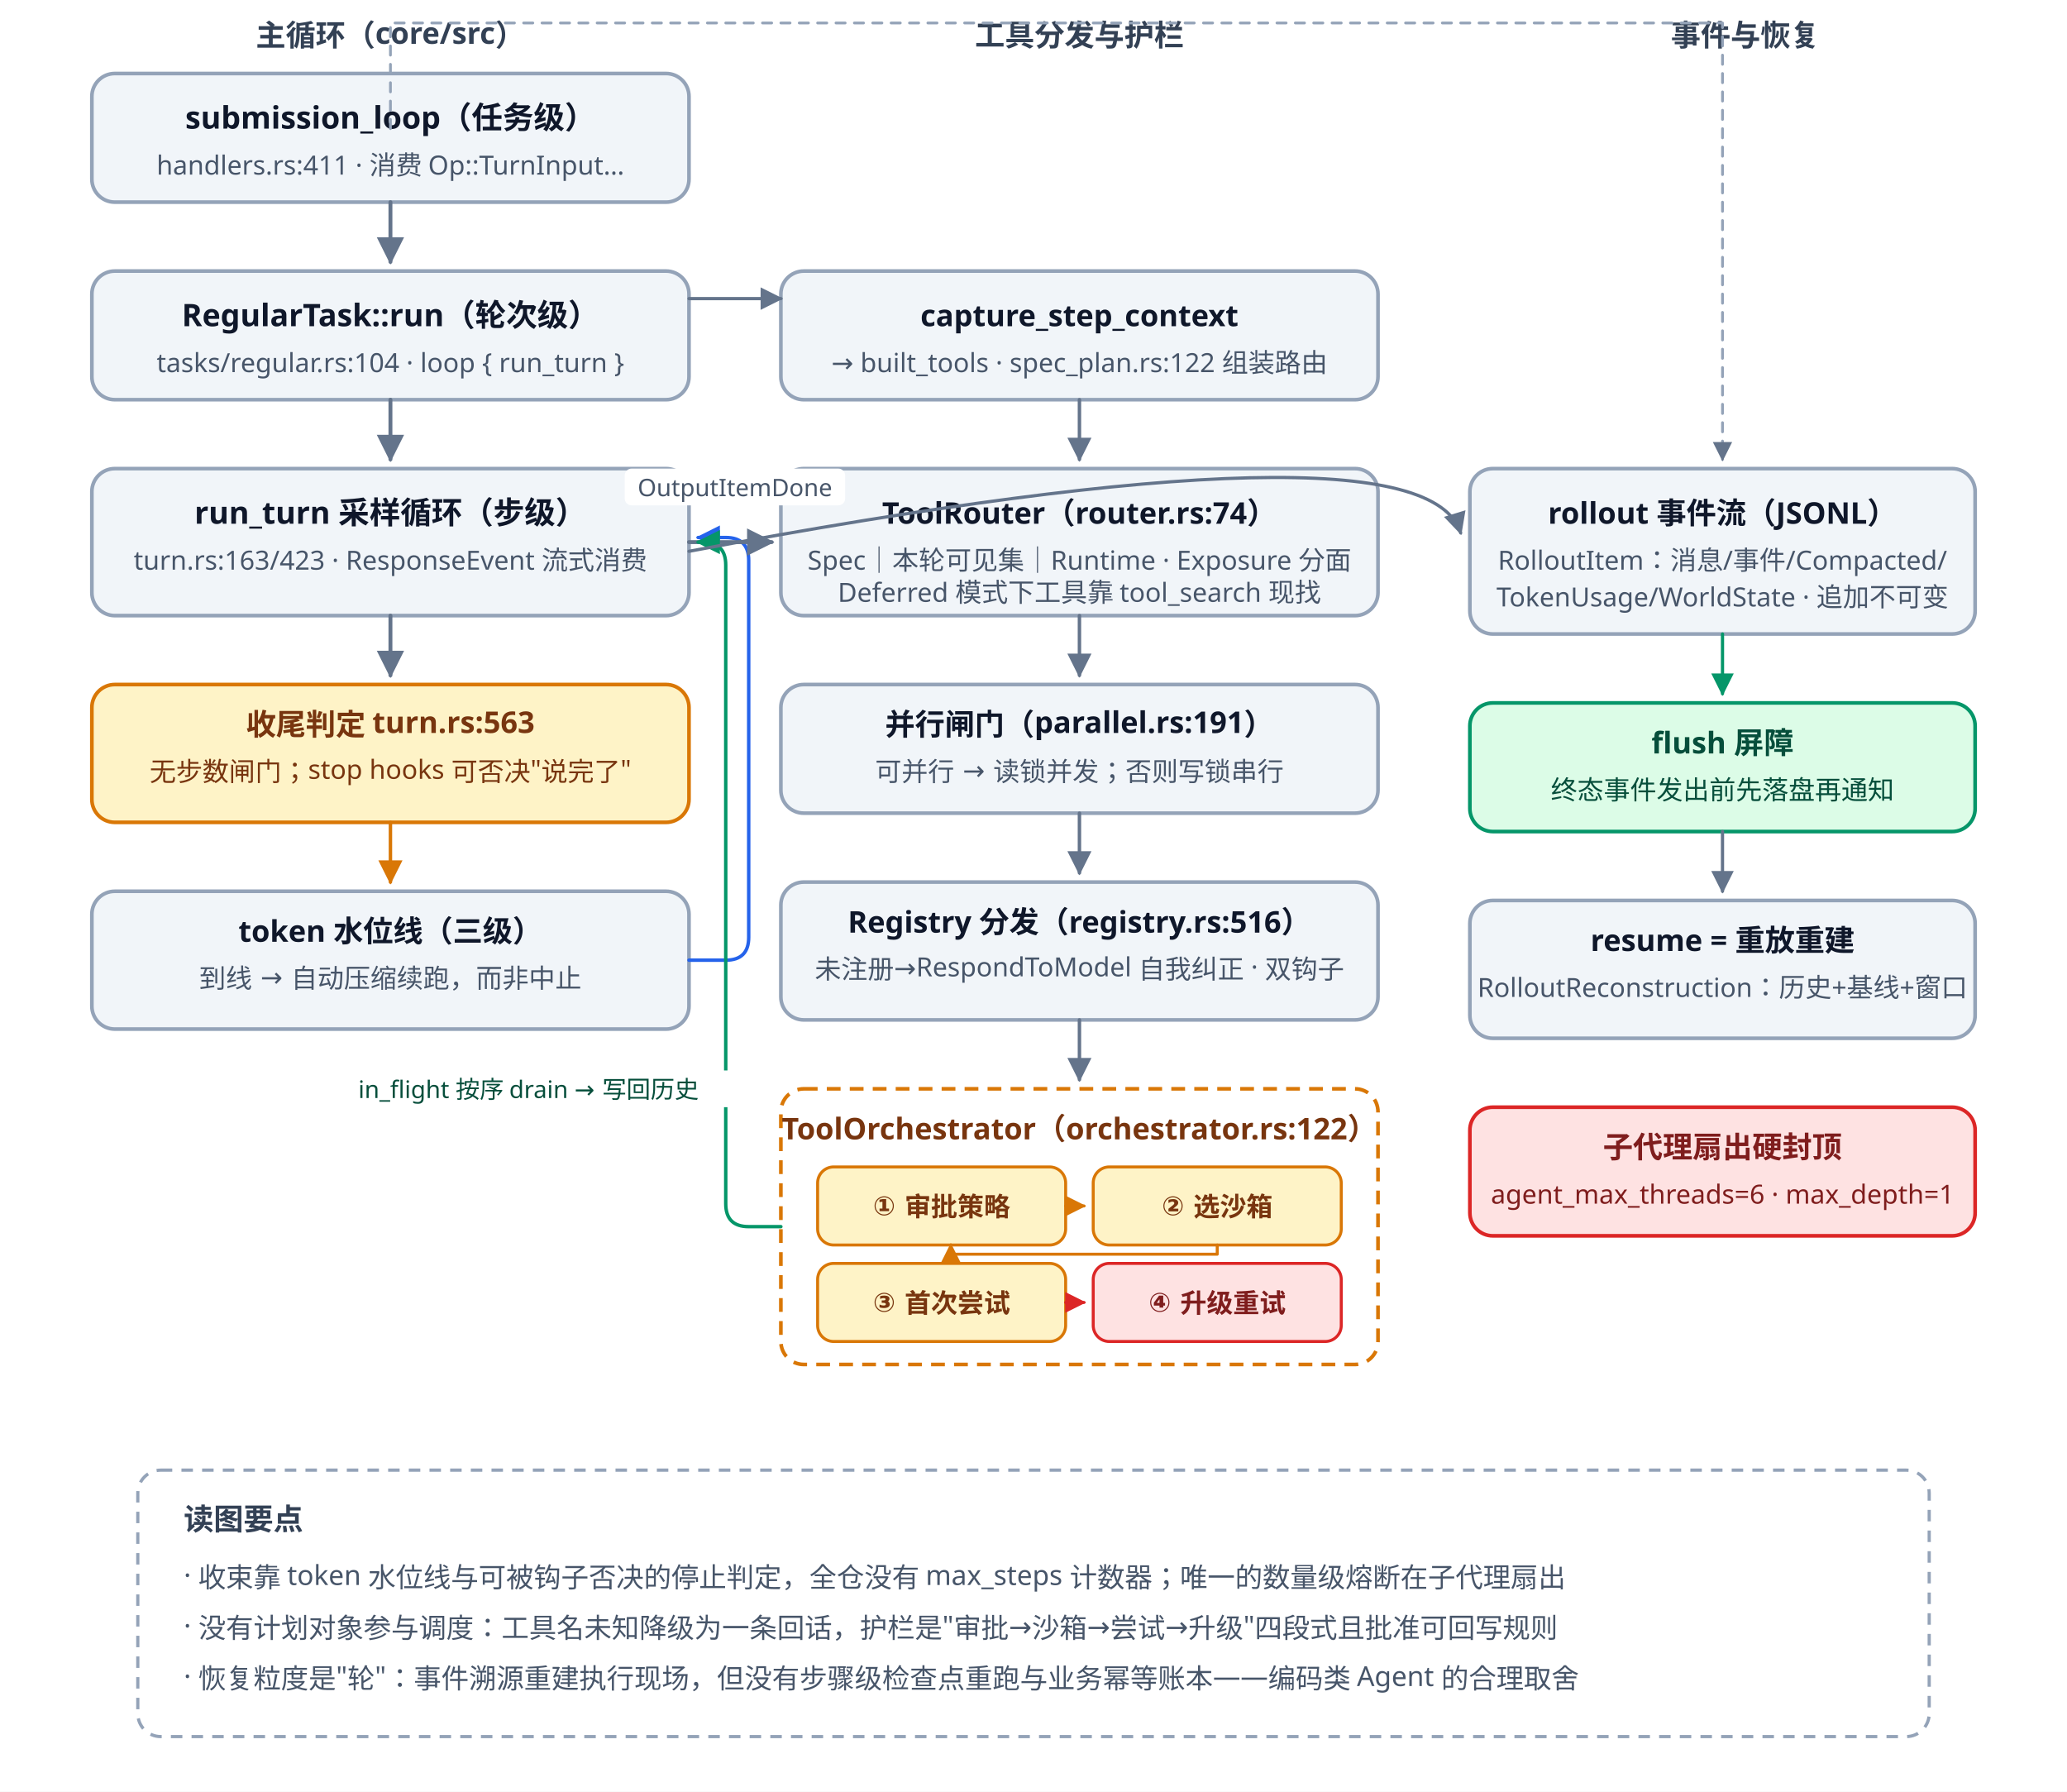
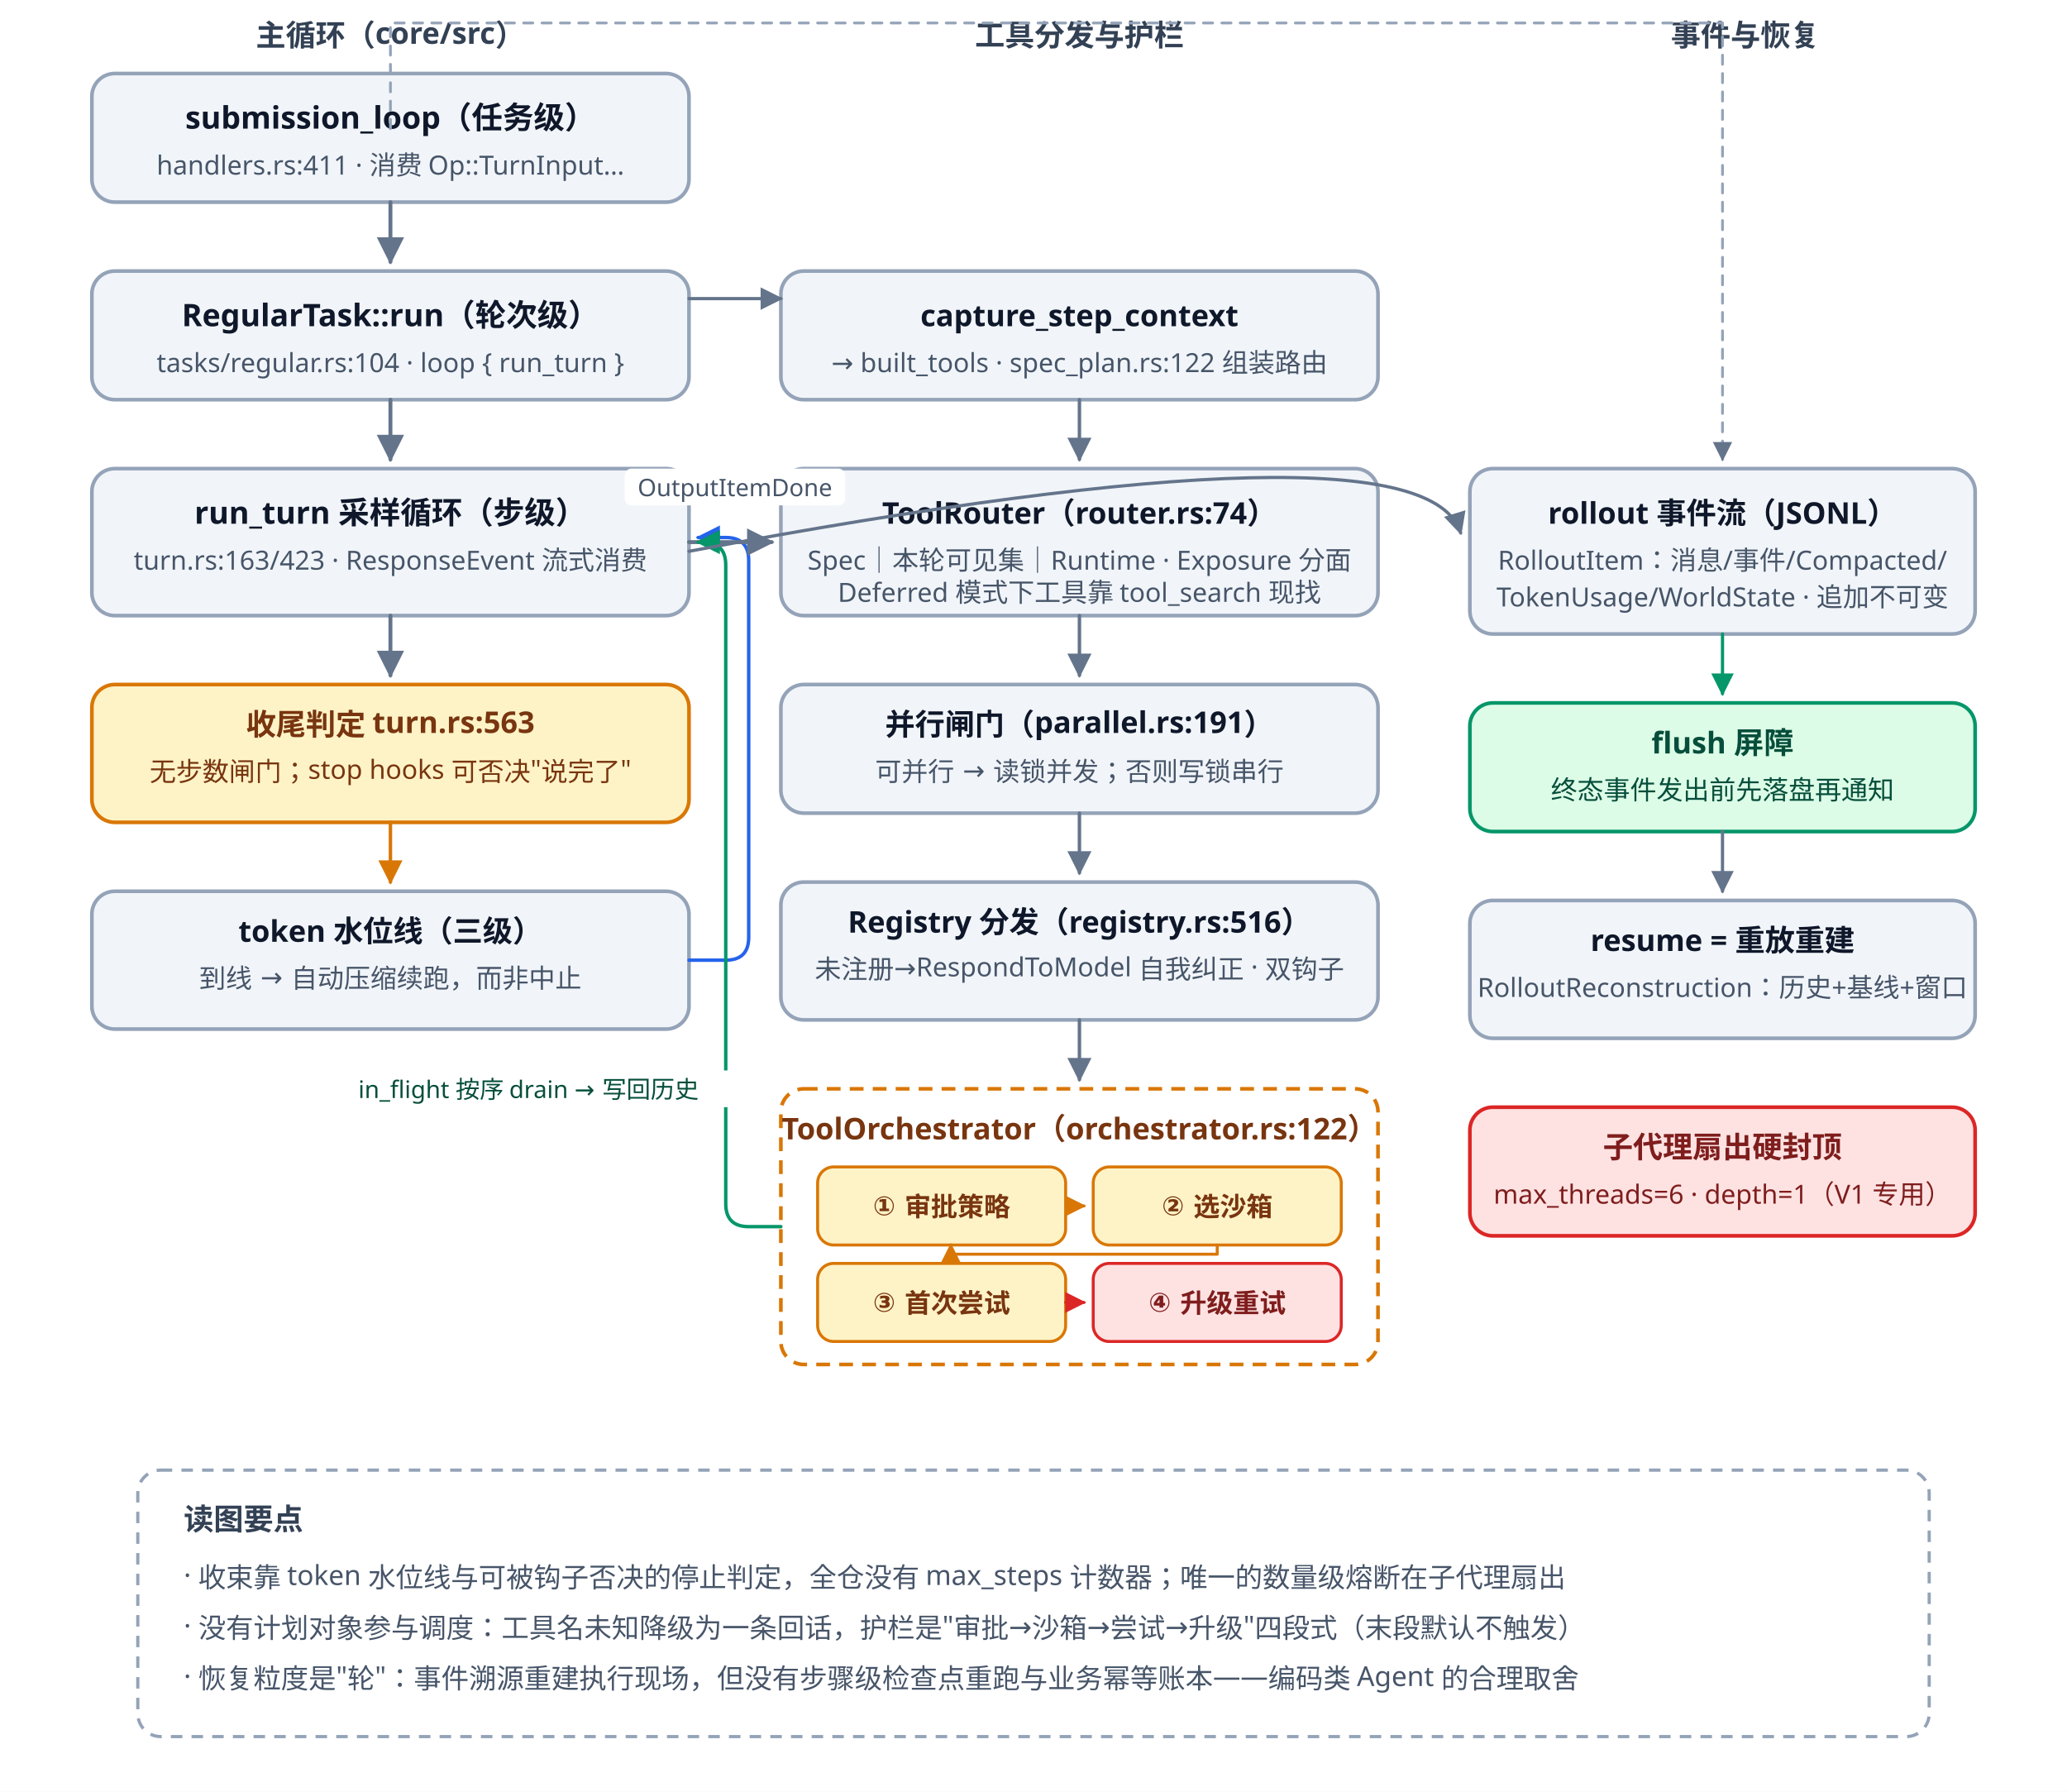
<svg xmlns="http://www.w3.org/2000/svg" width="900" height="780" viewBox="0 0 900 780" role="img" aria-label="Codex 执行核心调用链：三层循环、工具分发与护栏编排">
  <defs>
    <marker id="arrow-neutral" viewBox="0 0 10 10" refX="9" refY="5" markerWidth="7" markerHeight="7" orient="auto-start-reverse">
      <path d="M0,0 L10,5 L0,10 z" fill="#64748B" />
    </marker>
    <marker id="arrow-primary" viewBox="0 0 10 10" refX="9" refY="5" markerWidth="7" markerHeight="7" orient="auto-start-reverse">
      <path d="M0,0 L10,5 L0,10 z" fill="#2563EB" />
    </marker>
    <marker id="arrow-decision" viewBox="0 0 10 10" refX="9" refY="5" markerWidth="7" markerHeight="7" orient="auto-start-reverse">
      <path d="M0,0 L10,5 L0,10 z" fill="#D97706" />
    </marker>
    <marker id="arrow-success" viewBox="0 0 10 10" refX="9" refY="5" markerWidth="7" markerHeight="7" orient="auto-start-reverse">
      <path d="M0,0 L10,5 L0,10 z" fill="#059669" />
    </marker>
    <marker id="arrow-danger" viewBox="0 0 10 10" refX="9" refY="5" markerWidth="7" markerHeight="7" orient="auto-start-reverse">
      <path d="M0,0 L10,5 L0,10 z" fill="#DC2626" />
    </marker>
  </defs>
  <rect x="0" y="0" width="900" height="780" fill="#FFFFFF" />
  <text x="170" y="20" font-family="'PingFang SC','Microsoft YaHei','Hiragino Sans GB',ui-sans-serif,sans-serif" font-size="13" font-weight="600" fill="#334155" text-anchor="middle">主循环（core/src）</text>
  <text x="470" y="20" font-family="'PingFang SC','Microsoft YaHei','Hiragino Sans GB',ui-sans-serif,sans-serif" font-size="13" font-weight="600" fill="#334155" text-anchor="middle">工具分发与护栏</text>
  <text x="760" y="20" font-family="'PingFang SC','Microsoft YaHei','Hiragino Sans GB',ui-sans-serif,sans-serif" font-size="13" font-weight="600" fill="#334155" text-anchor="middle">事件与恢复</text>
  <rect x="40" y="32" width="260" height="56" rx="10" fill="#F1F5F9" stroke="#94A3B8" stroke-width="1.6" />
  <text x="170" y="56" font-family="'PingFang SC','Microsoft YaHei','Hiragino Sans GB',ui-sans-serif,sans-serif" font-size="13.5" font-weight="600" fill="#0F172A" text-anchor="middle">submission_loop（任务级）</text>
  <text x="170" y="76" font-family="'PingFang SC','Microsoft YaHei','Hiragino Sans GB',ui-sans-serif,sans-serif" font-size="11.5" fill="#475569" text-anchor="middle">handlers.rs:411 · 消费 Op::TurnInput…</text>
  <rect x="40" y="118" width="260" height="56" rx="10" fill="#F1F5F9" stroke="#94A3B8" stroke-width="1.6" />
  <text x="170" y="142" font-family="'PingFang SC','Microsoft YaHei','Hiragino Sans GB',ui-sans-serif,sans-serif" font-size="13.5" font-weight="600" fill="#0F172A" text-anchor="middle">RegularTask::run（轮次级）</text>
  <text x="170" y="162" font-family="'PingFang SC','Microsoft YaHei','Hiragino Sans GB',ui-sans-serif,sans-serif" font-size="11.5" fill="#475569" text-anchor="middle">tasks/regular.rs:104 · loop { run_turn }</text>
  <rect x="40" y="204" width="260" height="64" rx="10" fill="#F1F5F9" stroke="#94A3B8" stroke-width="1.6" />
  <text x="170" y="228" font-family="'PingFang SC','Microsoft YaHei','Hiragino Sans GB',ui-sans-serif,sans-serif" font-size="13.5" font-weight="600" fill="#0F172A" text-anchor="middle">run_turn 采样循环（步级）</text>
  <text x="170" y="248" font-family="'PingFang SC','Microsoft YaHei','Hiragino Sans GB',ui-sans-serif,sans-serif" font-size="11.5" fill="#475569" text-anchor="middle">turn.rs:163/423 · ResponseEvent 流式消费</text>
  <rect x="40" y="298" width="260" height="60" rx="10" fill="#FEF3C7" stroke="#D97706" stroke-width="1.6" />
  <text x="170" y="320" font-family="'PingFang SC','Microsoft YaHei','Hiragino Sans GB',ui-sans-serif,sans-serif" font-size="13" font-weight="600" fill="#78350F" text-anchor="middle">收尾判定 turn.rs:563</text>
  <text x="170" y="340" font-family="'PingFang SC','Microsoft YaHei','Hiragino Sans GB',ui-sans-serif,sans-serif" font-size="11.5" fill="#78350F" text-anchor="middle">无步数闸门；stop hooks 可否决"说完了"</text>
  <rect x="40" y="388" width="260" height="60" rx="10" fill="#F1F5F9" stroke="#94A3B8" stroke-width="1.6" />
  <text x="170" y="410" font-family="'PingFang SC','Microsoft YaHei','Hiragino Sans GB',ui-sans-serif,sans-serif" font-size="13" font-weight="600" fill="#0F172A" text-anchor="middle">token 水位线（三级）</text>
  <text x="170" y="430" font-family="'PingFang SC','Microsoft YaHei','Hiragino Sans GB',ui-sans-serif,sans-serif" font-size="11.5" fill="#475569" text-anchor="middle">到线 → 自动压缩续跑，而非中止</text>
  <path d="M170,88 L170,114" fill="none" stroke-linecap="round" stroke-linejoin="round" stroke="#64748B" stroke-width="1.7" marker-end="url(#arrow-neutral)" />
  <path d="M170,174 L170,200" fill="none" stroke-linecap="round" stroke-linejoin="round" stroke="#64748B" stroke-width="1.7" marker-end="url(#arrow-neutral)" />
  <path d="M170,268 L170,294" fill="none" stroke-linecap="round" stroke-linejoin="round" stroke="#64748B" stroke-width="1.7" marker-end="url(#arrow-neutral)" />
  <path d="M170,358 L170,384" fill="none" stroke-linecap="round" stroke-linejoin="round" stroke="#D97706" stroke-width="1.5" marker-end="url(#arrow-decision)" />
  <path d="M300,418 L316,418 Q326,418 326,408 L326,244 Q326,234 316,234 L304,234" fill="none" stroke-linecap="round" stroke-linejoin="round" stroke="#2563EB" stroke-width="1.5" marker-end="url(#arrow-primary)" />
  <rect x="340" y="118" width="260" height="56" rx="10" fill="#F1F5F9" stroke="#94A3B8" stroke-width="1.6" />
  <text x="470" y="142" font-family="'PingFang SC','Microsoft YaHei','Hiragino Sans GB',ui-sans-serif,sans-serif" font-size="13" font-weight="600" fill="#0F172A" text-anchor="middle">capture_step_context</text>
  <text x="470" y="162" font-family="'PingFang SC','Microsoft YaHei','Hiragino Sans GB',ui-sans-serif,sans-serif" font-size="11.5" fill="#475569" text-anchor="middle">→ built_tools · spec_plan.rs:122 组装路由</text>
  <rect x="340" y="204" width="260" height="64" rx="10" fill="#F1F5F9" stroke="#94A3B8" stroke-width="1.6" />
  <text x="470" y="228" font-family="'PingFang SC','Microsoft YaHei','Hiragino Sans GB',ui-sans-serif,sans-serif" font-size="13" font-weight="600" fill="#0F172A" text-anchor="middle">ToolRouter（router.rs:74）</text>
  <text x="470" y="248" font-family="'PingFang SC','Microsoft YaHei','Hiragino Sans GB',ui-sans-serif,sans-serif" font-size="11.5" fill="#475569" text-anchor="middle">Spec｜本轮可见集｜Runtime · Exposure 分面</text>
  <text x="470" y="262" font-family="'PingFang SC','Microsoft YaHei','Hiragino Sans GB',ui-sans-serif,sans-serif" font-size="11.5" fill="#475569" text-anchor="middle">Deferred 模式下工具靠 tool_search 现找</text>
  <rect x="340" y="298" width="260" height="56" rx="10" fill="#F1F5F9" stroke="#94A3B8" stroke-width="1.6" />
  <text x="470" y="320" font-family="'PingFang SC','Microsoft YaHei','Hiragino Sans GB',ui-sans-serif,sans-serif" font-size="13" font-weight="600" fill="#0F172A" text-anchor="middle">并行闸门（parallel.rs:191）</text>
  <text x="470" y="340" font-family="'PingFang SC','Microsoft YaHei','Hiragino Sans GB',ui-sans-serif,sans-serif" font-size="11.5" fill="#475569" text-anchor="middle">可并行 → 读锁并发；否则写锁串行</text>
  <rect x="340" y="384" width="260" height="60" rx="10" fill="#F1F5F9" stroke="#94A3B8" stroke-width="1.6" />
  <text x="470" y="406" font-family="'PingFang SC','Microsoft YaHei','Hiragino Sans GB',ui-sans-serif,sans-serif" font-size="13" font-weight="600" fill="#0F172A" text-anchor="middle">Registry 分发（registry.rs:516）</text>
  <text x="470" y="426" font-family="'PingFang SC','Microsoft YaHei','Hiragino Sans GB',ui-sans-serif,sans-serif" font-size="11.5" fill="#475569" text-anchor="middle">未注册→RespondToModel 自我纠正 · 双钩子</text>
  <rect x="340" y="474" width="260" height="120" rx="10" fill="#FFFFFF" stroke="#D97706" stroke-width="1.6" stroke-dasharray="6 4" />
  <text x="470" y="496" font-family="'PingFang SC','Microsoft YaHei','Hiragino Sans GB',ui-sans-serif,sans-serif" font-size="13" font-weight="600" fill="#78350F" text-anchor="middle">ToolOrchestrator（orchestrator.rs:122）</text>
  <rect x="356" y="508" width="108" height="34" rx="7" fill="#FEF3C7" stroke="#D97706" stroke-width="1.3" />
  <text x="410" y="529" font-family="'PingFang SC','Microsoft YaHei','Hiragino Sans GB',ui-sans-serif,sans-serif" font-size="11.5" font-weight="600" fill="#78350F" text-anchor="middle">① 审批策略</text>
  <rect x="476" y="508" width="108" height="34" rx="7" fill="#FEF3C7" stroke="#D97706" stroke-width="1.3" />
  <text x="530" y="529" font-family="'PingFang SC','Microsoft YaHei','Hiragino Sans GB',ui-sans-serif,sans-serif" font-size="11.5" font-weight="600" fill="#78350F" text-anchor="middle">② 选沙箱</text>
  <rect x="356" y="550" width="108" height="34" rx="7" fill="#FEF3C7" stroke="#D97706" stroke-width="1.3" />
  <text x="410" y="571" font-family="'PingFang SC','Microsoft YaHei','Hiragino Sans GB',ui-sans-serif,sans-serif" font-size="11.5" font-weight="600" fill="#78350F" text-anchor="middle">③ 首次尝试</text>
  <rect x="476" y="550" width="108" height="34" rx="7" fill="#FEE2E2" stroke="#DC2626" stroke-width="1.3" />
  <text x="530" y="571" font-family="'PingFang SC','Microsoft YaHei','Hiragino Sans GB',ui-sans-serif,sans-serif" font-size="11.5" font-weight="600" fill="#7F1D1D" text-anchor="middle">④ 升级重试</text>
  <path d="M464,525 L472,525" fill="none" stroke-linecap="round" stroke-linejoin="round" stroke="#D97706" stroke-width="1.3" marker-end="url(#arrow-decision)" />
  <path d="M530,542 L530,546 L414,546 L414,542" fill="none" stroke-linecap="round" stroke-linejoin="round" stroke="#D97706" stroke-width="1.3" marker-end="url(#arrow-decision)" />
  <path d="M464,567 L472,567" fill="none" stroke-linecap="round" stroke-linejoin="round" stroke="#DC2626" stroke-width="1.3" marker-end="url(#arrow-danger)" />
  <path d="M300,236 L336,236" fill="none" stroke-linecap="round" stroke-linejoin="round" stroke="#64748B" stroke-width="1.7" marker-end="url(#arrow-neutral)" />
  <rect x="272" y="204" width="96" height="16" rx="3" fill="#FFFFFF" stroke="none" />
  <text x="320" y="216" font-family="'PingFang SC','Microsoft YaHei','Hiragino Sans GB',ui-sans-serif,sans-serif" font-size="10.5" fill="#475569" text-anchor="middle">OutputItemDone</text>
  <path d="M470,174 L470,200" fill="none" stroke-linecap="round" stroke-linejoin="round" stroke="#64748B" stroke-width="1.5" marker-end="url(#arrow-neutral)" />
  <path d="M470,268 L470,294" fill="none" stroke-linecap="round" stroke-linejoin="round" stroke="#64748B" stroke-width="1.5" marker-end="url(#arrow-neutral)" />
  <path d="M470,354 L470,380" fill="none" stroke-linecap="round" stroke-linejoin="round" stroke="#64748B" stroke-width="1.5" marker-end="url(#arrow-neutral)" />
  <path d="M470,444 L470,470" fill="none" stroke-linecap="round" stroke-linejoin="round" stroke="#64748B" stroke-width="1.5" marker-end="url(#arrow-neutral)" />
  <path d="M340,534 L326,534 Q316,534 316,524 L316,246 Q316,236 306,236 L304,236" fill="none" stroke-linecap="round" stroke-linejoin="round" stroke="#059669" stroke-width="1.5" marker-end="url(#arrow-success)" />
  <rect x="150" y="466" width="180" height="16" rx="3" fill="#FFFFFF" stroke="none" />
  <text x="156" y="478" font-family="'PingFang SC','Microsoft YaHei','Hiragino Sans GB',ui-sans-serif,sans-serif" font-size="10.5" fill="#064E3B" text-anchor="start">in_flight 按序 drain → 写回历史</text>
  <rect x="640" y="204" width="220" height="72" rx="10" fill="#F1F5F9" stroke="#94A3B8" stroke-width="1.6" />
  <text x="750" y="228" font-family="'PingFang SC','Microsoft YaHei','Hiragino Sans GB',ui-sans-serif,sans-serif" font-size="13" font-weight="600" fill="#0F172A" text-anchor="middle">rollout 事件流（JSONL）</text>
  <text x="750" y="248" font-family="'PingFang SC','Microsoft YaHei','Hiragino Sans GB',ui-sans-serif,sans-serif" font-size="11.5" fill="#475569" text-anchor="middle">RolloutItem：消息/事件/Compacted/</text>
  <text x="750" y="264" font-family="'PingFang SC','Microsoft YaHei','Hiragino Sans GB',ui-sans-serif,sans-serif" font-size="11.5" fill="#475569" text-anchor="middle">TokenUsage/WorldState · 追加不可变</text>
  <rect x="640" y="306" width="220" height="56" rx="10" fill="#DCFCE7" stroke="#059669" stroke-width="1.6" />
  <text x="750" y="328" font-family="'PingFang SC','Microsoft YaHei','Hiragino Sans GB',ui-sans-serif,sans-serif" font-size="13" font-weight="600" fill="#064E3B" text-anchor="middle">flush 屏障</text>
  <text x="750" y="348" font-family="'PingFang SC','Microsoft YaHei','Hiragino Sans GB',ui-sans-serif,sans-serif" font-size="11.5" fill="#064E3B" text-anchor="middle">终态事件发出前先落盘再通知</text>
  <rect x="640" y="392" width="220" height="60" rx="10" fill="#F1F5F9" stroke="#94A3B8" stroke-width="1.6" />
  <text x="750" y="414" font-family="'PingFang SC','Microsoft YaHei','Hiragino Sans GB',ui-sans-serif,sans-serif" font-size="13" font-weight="600" fill="#0F172A" text-anchor="middle">resume = 重放重建</text>
  <text x="750" y="434" font-family="'PingFang SC','Microsoft YaHei','Hiragino Sans GB',ui-sans-serif,sans-serif" font-size="11.5" fill="#475569" text-anchor="middle">RolloutReconstruction：历史+基线+窗口</text>
  <rect x="640" y="482" width="220" height="56" rx="10" fill="#FEE2E2" stroke="#DC2626" stroke-width="1.6" />
  <text x="750" y="504" font-family="'PingFang SC','Microsoft YaHei','Hiragino Sans GB',ui-sans-serif,sans-serif" font-size="13" font-weight="600" fill="#7F1D1D" text-anchor="middle">子代理扇出硬封顶</text>
-   <text x="750" y="524" font-family="'PingFang SC','Microsoft YaHei','Hiragino Sans GB',ui-sans-serif,sans-serif" font-size="11.5" fill="#7F1D1D" text-anchor="middle">agent_max_threads=6 · max_depth=1</text>
+   <text x="750" y="524" font-family="'PingFang SC','Microsoft YaHei','Hiragino Sans GB',ui-sans-serif,sans-serif" font-size="11.5" fill="#7F1D1D" text-anchor="middle">max_threads=6 · depth=1（V1 专用）</text>
  <path d="M300,130 L340,130" fill="none" stroke-linecap="round" stroke-linejoin="round" stroke="#64748B" stroke-width="1.4" marker-end="url(#arrow-neutral)" />
  <path d="M300,240 Q620,180 636,232" fill="none" stroke-linecap="round" stroke-linejoin="round" stroke="#64748B" stroke-width="1.4" marker-end="url(#arrow-neutral)" />
  <path d="M750,276 L750,302" fill="none" stroke-linecap="round" stroke-linejoin="round" stroke="#059669" stroke-width="1.4" marker-end="url(#arrow-success)" />
  <path d="M750,362 L750,388" fill="none" stroke-linecap="round" stroke-linejoin="round" stroke="#64748B" stroke-width="1.4" marker-end="url(#arrow-neutral)" />
  <path d="M170,56 L170,10 L750,10 L750,200" fill="none" stroke-linecap="round" stroke-linejoin="round" stroke="#94A3B8" stroke-width="1.2" stroke-dasharray="4 4" marker-end="url(#arrow-neutral)" />
  <rect x="60" y="640" width="780" height="116" rx="10" fill="#FFFFFF" stroke="#94A3B8" stroke-width="1.4" stroke-dasharray="5 4" />
  <text x="80" y="666" font-family="'PingFang SC','Microsoft YaHei','Hiragino Sans GB',ui-sans-serif,sans-serif" font-size="13" font-weight="600" fill="#334155" text-anchor="start">读图要点</text>
  <text x="80" y="690" font-family="'PingFang SC','Microsoft YaHei','Hiragino Sans GB',ui-sans-serif,sans-serif" font-size="12" fill="#475569" text-anchor="start">· 收束靠 token 水位线与可被钩子否决的停止判定，全仓没有 max_steps 计数器；唯一的数量级熔断在子代理扇出</text>
-   <text x="80" y="712" font-family="'PingFang SC','Microsoft YaHei','Hiragino Sans GB',ui-sans-serif,sans-serif" font-size="12" fill="#475569" text-anchor="start">· 没有计划对象参与调度：工具名未知降级为一条回话，护栏是"审批→沙箱→尝试→升级"四段式且批准可回写规则</text>
+   <text x="80" y="712" font-family="'PingFang SC','Microsoft YaHei','Hiragino Sans GB',ui-sans-serif,sans-serif" font-size="12" fill="#475569" text-anchor="start">· 没有计划对象参与调度：工具名未知降级为一条回话，护栏是"审批→沙箱→尝试→升级"四段式（末段默认不触发）</text>
  <text x="80" y="734" font-family="'PingFang SC','Microsoft YaHei','Hiragino Sans GB',ui-sans-serif,sans-serif" font-size="12" fill="#475569" text-anchor="start">· 恢复粒度是"轮"：事件溯源重建执行现场，但没有步骤级检查点重跑与业务幂等账本——编码类 Agent 的合理取舍</text>
</svg>
